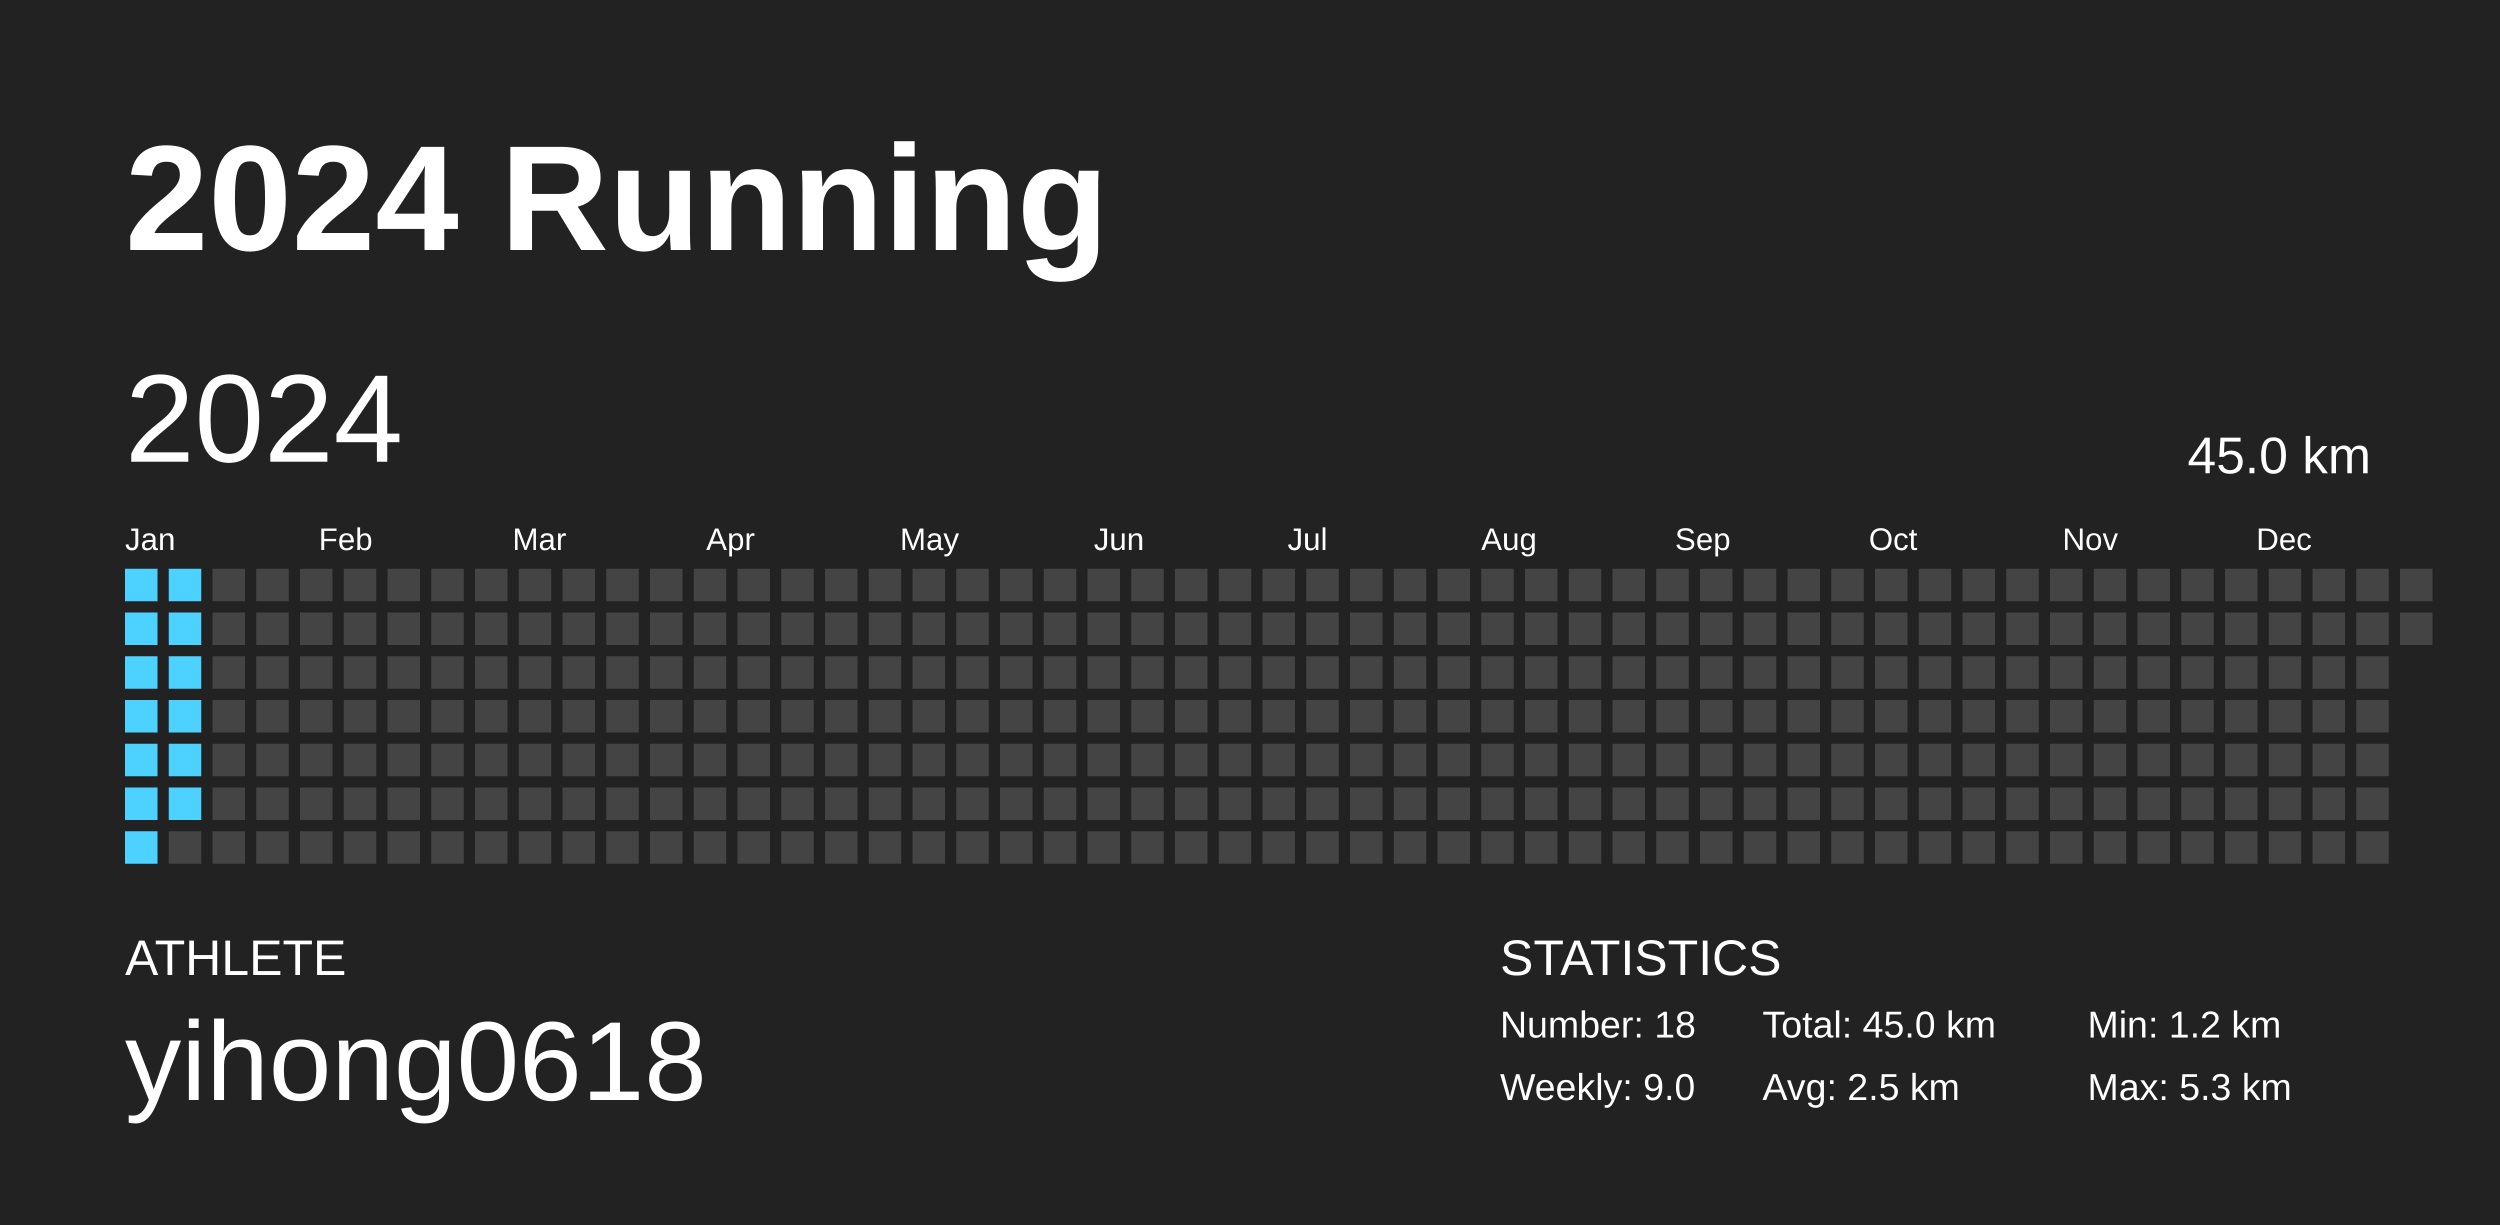
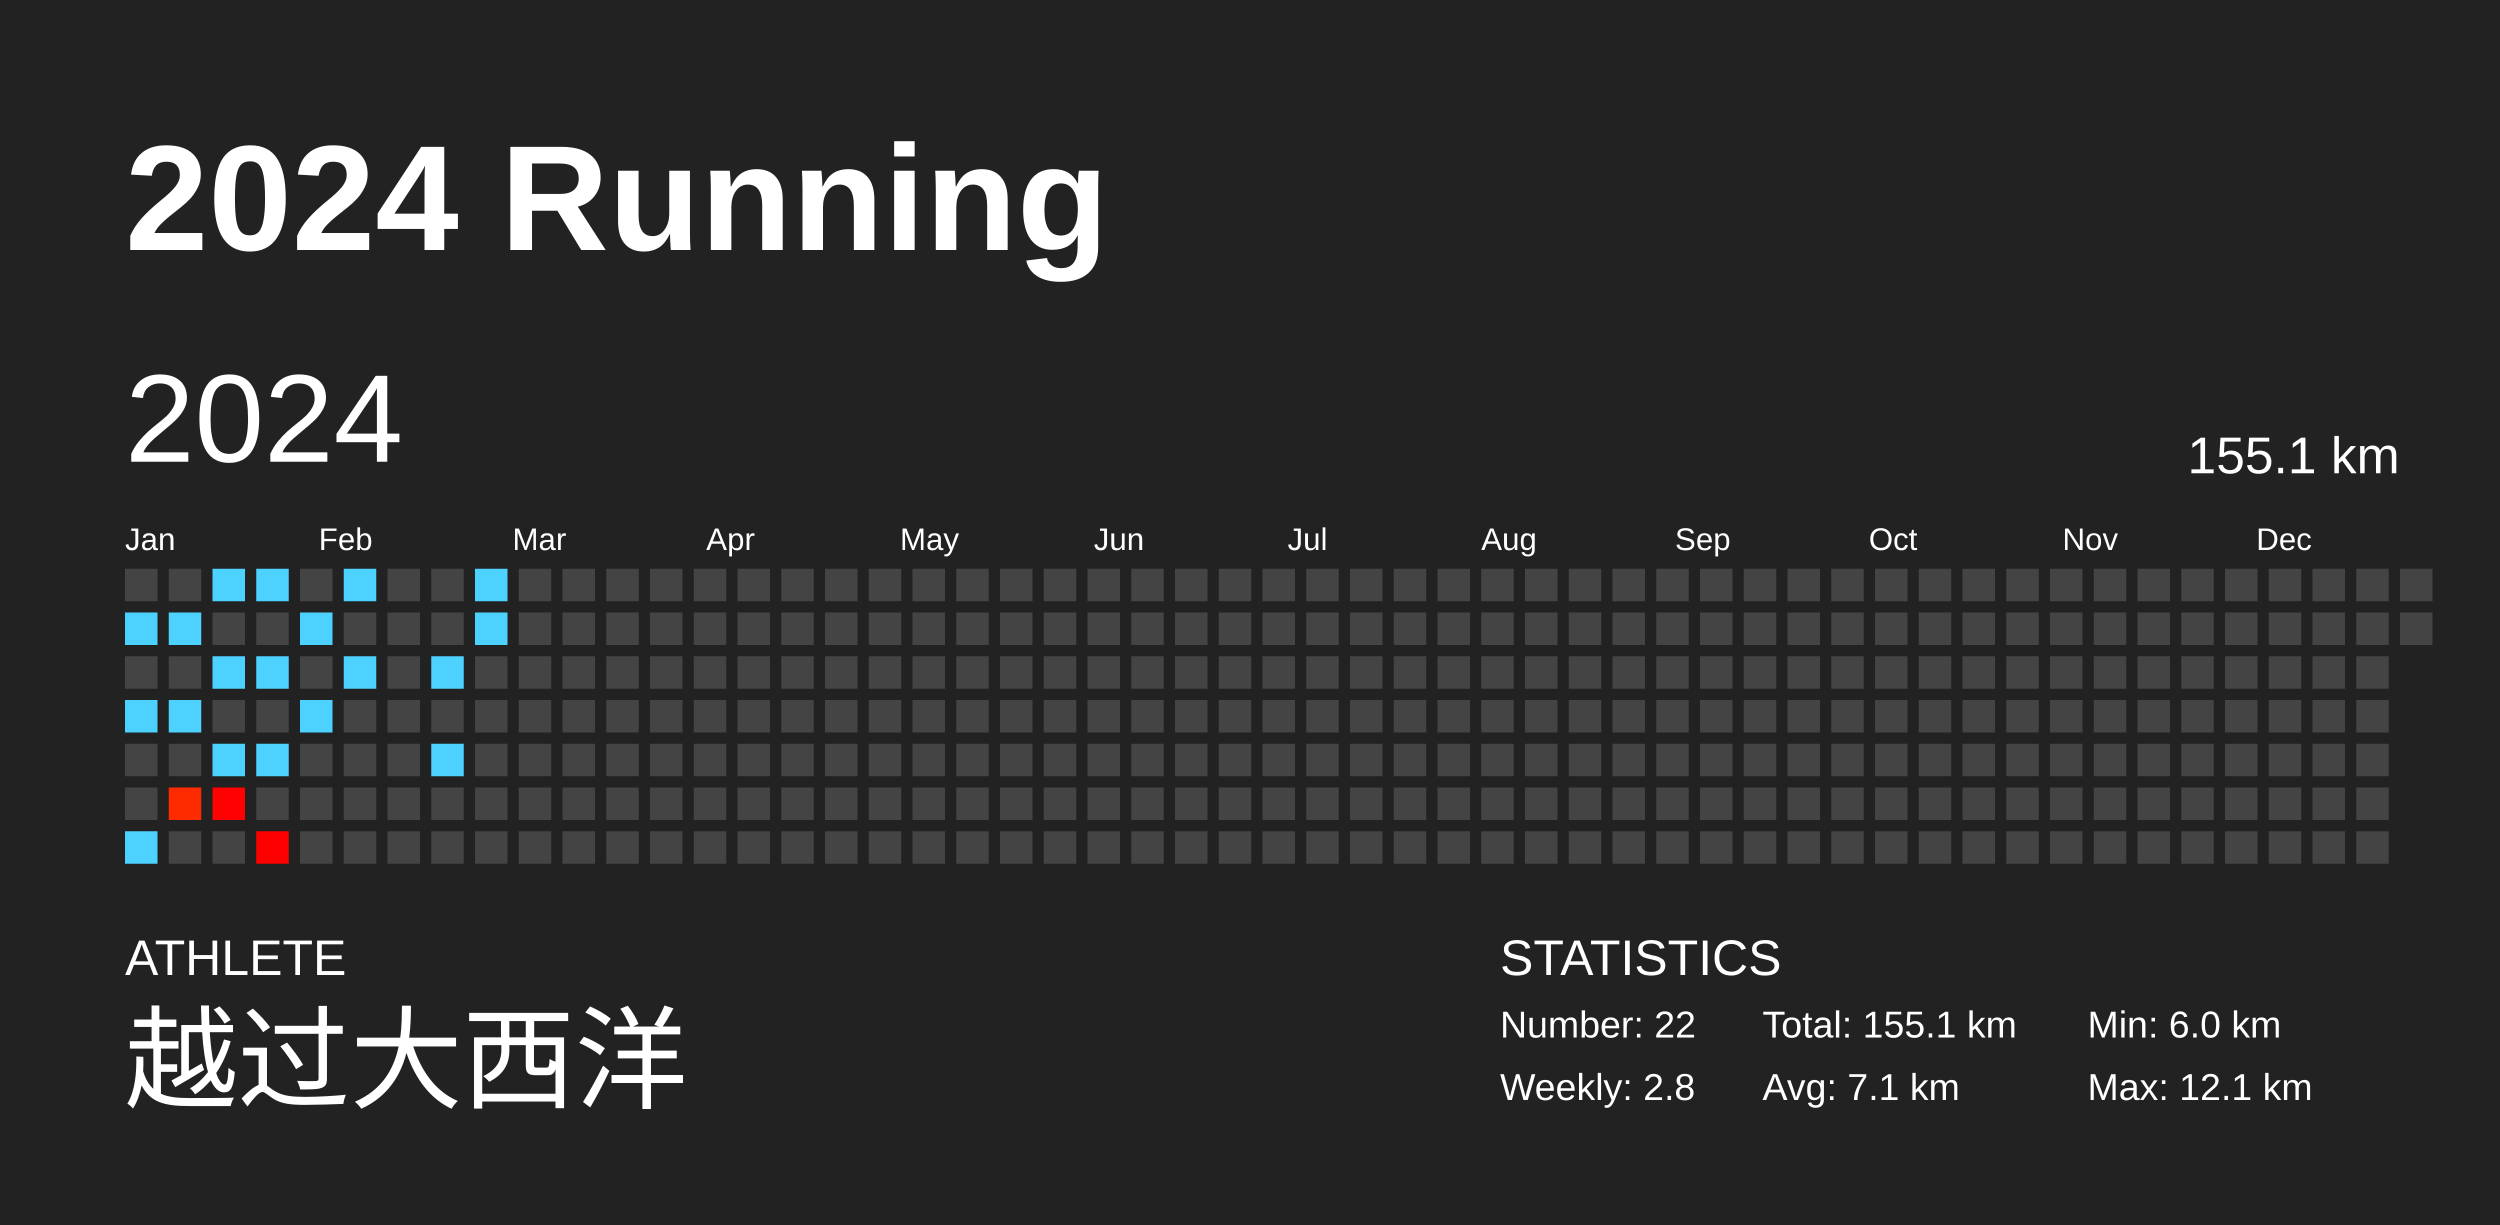
<svg xmlns="http://www.w3.org/2000/svg" baseProfile="full" height="98mm" version="1.1" viewBox="0,0,200,98" width="200mm">
  <defs />
  <rect fill="#222222" height="98" width="200" x="0" y="0" />
  <text fill="#FFFFFF" style="font-size:12px; font-family:Arial; font-weight:bold;" x="10" y="20">2024 Running</text>
  <text fill="#FFFFFF" style="font-size:4px; font-family:Arial" x="10" y="78">ATHLETE</text>
-   <text fill="#FFFFFF" style="font-size:9px; font-family:Arial" x="10" y="88">yihong0618</text>
+   <text fill="#FFFFFF" style="font-size:9px; font-family:Arial" x="10" y="88">越过大西洋</text>
  <text fill="#FFFFFF" style="font-size:4px; font-family:Arial" x="120" y="78">STATISTICS</text>
-   <text fill="#FFFFFF" style="font-size:3px; font-family:Arial" x="120" y="83">Number: 18</text>
-   <text fill="#FFFFFF" style="font-size:3px; font-family:Arial" x="120" y="88">Weekly: 9.0</text>
-   <text fill="#FFFFFF" style="font-size:3px; font-family:Arial" x="141" y="83">Total: 45.0 km</text>
-   <text fill="#FFFFFF" style="font-size:3px; font-family:Arial" x="141" y="88">Avg: 2.5 km</text>
-   <text fill="#FFFFFF" style="font-size:3px; font-family:Arial" x="167" y="83">Min: 1.2 km</text>
-   <text fill="#FFFFFF" style="font-size:3px; font-family:Arial" x="167" y="88">Max: 5.3 km</text>
+   <text fill="#FFFFFF" style="font-size:3px; font-family:Arial" x="120" y="83">Number: 22</text>
+   <text fill="#FFFFFF" style="font-size:3px; font-family:Arial" x="120" y="88">Weekly: 2.8</text>
+   <text fill="#FFFFFF" style="font-size:3px; font-family:Arial" x="141" y="83">Total: 155.1 km</text>
+   <text fill="#FFFFFF" style="font-size:3px; font-family:Arial" x="141" y="88">Avg: 7.1 km</text>
+   <text fill="#FFFFFF" style="font-size:3px; font-family:Arial" x="167" y="83">Min: 6.0 km</text>
+   <text fill="#FFFFFF" style="font-size:3px; font-family:Arial" x="167" y="88">Max: 12.1 km</text>
  <text dominant-baseline="hanging" fill="#FFFFFF" style="font-size:10.0px; font-family:Arial;" x="10" y="30">2024</text>
-   <text dominant-baseline="hanging" fill="#FFFFFF" style="font-size:4.125px; font-family:Arial;" x="175" y="35">45.0 km</text>
+   <text dominant-baseline="hanging" fill="#FFFFFF" style="font-size:4.125px; font-family:Arial;" x="175" y="35">155.1 km</text>
  <text fill="#FFFFFF" style="font-size:2.5px; font-family:Arial" x="10.0" y="44">Jan</text>
  <text fill="#FFFFFF" style="font-size:2.5px; font-family:Arial" x="25.5" y="44">Feb</text>
  <text fill="#FFFFFF" style="font-size:2.5px; font-family:Arial" x="41.0" y="44">Mar</text>
  <text fill="#FFFFFF" style="font-size:2.5px; font-family:Arial" x="56.5" y="44">Apr</text>
  <text fill="#FFFFFF" style="font-size:2.5px; font-family:Arial" x="72.0" y="44">May</text>
  <text fill="#FFFFFF" style="font-size:2.5px; font-family:Arial" x="87.5" y="44">Jun</text>
  <text fill="#FFFFFF" style="font-size:2.5px; font-family:Arial" x="103.0" y="44">Jul</text>
  <text fill="#FFFFFF" style="font-size:2.5px; font-family:Arial" x="118.5" y="44">Aug</text>
  <text fill="#FFFFFF" style="font-size:2.5px; font-family:Arial" x="134.0" y="44">Sep</text>
  <text fill="#FFFFFF" style="font-size:2.5px; font-family:Arial" x="149.5" y="44">Oct</text>
  <text fill="#FFFFFF" style="font-size:2.5px; font-family:Arial" x="165.0" y="44">Nov</text>
  <text fill="#FFFFFF" style="font-size:2.5px; font-family:Arial" x="180.5" y="44">Dec</text>
-   <rect fill="#4dd2ff" height="2.6" width="2.6" x="10.0" y="45.5" />
+   <rect fill="#444444" height="2.6" width="2.6" x="10.0" y="45.5" />
  <rect fill="#4dd2ff" height="2.6" width="2.6" x="10.0" y="49.0" />
-   <rect fill="#4dd2ff" height="2.6" width="2.6" x="10.0" y="52.5" />
+   <rect fill="#444444" height="2.6" width="2.6" x="10.0" y="52.5" />
  <rect fill="#4dd2ff" height="2.6" width="2.6" x="10.0" y="56.0" />
-   <rect fill="#4dd2ff" height="2.6" width="2.6" x="10.0" y="59.5" />
-   <rect fill="#4dd2ff" height="2.6" width="2.6" x="10.0" y="63.0" />
+   <rect fill="#444444" height="2.6" width="2.6" x="10.0" y="59.5" />
+   <rect fill="#444444" height="2.6" width="2.6" x="10.0" y="63.0" />
  <rect fill="#4dd2ff" height="2.6" width="2.6" x="10.0" y="66.5" />
-   <rect fill="#4dd2ff" height="2.6" width="2.6" x="13.5" y="45.5" />
+   <rect fill="#444444" height="2.6" width="2.6" x="13.5" y="45.5" />
  <rect fill="#4dd2ff" height="2.6" width="2.6" x="13.5" y="49.0" />
-   <rect fill="#4dd2ff" height="2.6" width="2.6" x="13.5" y="52.5" />
+   <rect fill="#444444" height="2.6" width="2.6" x="13.5" y="52.5" />
  <rect fill="#4dd2ff" height="2.6" width="2.6" x="13.5" y="56.0" />
-   <rect fill="#4dd2ff" height="2.6" width="2.6" x="13.5" y="59.5" />
-   <rect fill="#4dd2ff" height="2.6" width="2.6" x="13.5" y="63.0" />
+   <rect fill="#444444" height="2.6" width="2.6" x="13.5" y="59.5" />
+   <rect fill="#ff2b00" height="2.6" width="2.6" x="13.5" y="63.0" />
  <rect fill="#444444" height="2.6" width="2.6" x="13.5" y="66.5" />
-   <rect fill="#444444" height="2.6" width="2.6" x="17.0" y="45.5" />
+   <rect fill="#4dd2ff" height="2.6" width="2.6" x="17.0" y="45.5" />
  <rect fill="#444444" height="2.6" width="2.6" x="17.0" y="49.0" />
-   <rect fill="#444444" height="2.6" width="2.6" x="17.0" y="52.5" />
+   <rect fill="#4dd2ff" height="2.6" width="2.6" x="17.0" y="52.5" />
  <rect fill="#444444" height="2.6" width="2.6" x="17.0" y="56.0" />
-   <rect fill="#444444" height="2.6" width="2.6" x="17.0" y="59.5" />
-   <rect fill="#444444" height="2.6" width="2.6" x="17.0" y="63.0" />
+   <rect fill="#4dd2ff" height="2.6" width="2.6" x="17.0" y="59.5" />
+   <rect fill="#ff0100" height="2.6" width="2.6" x="17.0" y="63.0" />
  <rect fill="#444444" height="2.6" width="2.6" x="17.0" y="66.5" />
-   <rect fill="#444444" height="2.6" width="2.6" x="20.5" y="45.5" />
+   <rect fill="#4dd2ff" height="2.6" width="2.6" x="20.5" y="45.5" />
  <rect fill="#444444" height="2.6" width="2.6" x="20.5" y="49.0" />
-   <rect fill="#444444" height="2.6" width="2.6" x="20.5" y="52.5" />
+   <rect fill="#4dd2ff" height="2.6" width="2.6" x="20.5" y="52.5" />
  <rect fill="#444444" height="2.6" width="2.6" x="20.5" y="56.0" />
-   <rect fill="#444444" height="2.6" width="2.6" x="20.5" y="59.5" />
+   <rect fill="#4dd2ff" height="2.6" width="2.6" x="20.5" y="59.5" />
  <rect fill="#444444" height="2.6" width="2.6" x="20.5" y="63.0" />
-   <rect fill="#444444" height="2.6" width="2.6" x="20.5" y="66.5" />
+   <rect fill="#ff0000" height="2.6" width="2.6" x="20.5" y="66.5" />
  <rect fill="#444444" height="2.6" width="2.6" x="24.0" y="45.5" />
-   <rect fill="#444444" height="2.6" width="2.6" x="24.0" y="49.0" />
+   <rect fill="#4dd2ff" height="2.6" width="2.6" x="24.0" y="49.0" />
  <rect fill="#444444" height="2.6" width="2.6" x="24.0" y="52.5" />
-   <rect fill="#444444" height="2.6" width="2.6" x="24.0" y="56.0" />
+   <rect fill="#4dd2ff" height="2.6" width="2.6" x="24.0" y="56.0" />
  <rect fill="#444444" height="2.6" width="2.6" x="24.0" y="59.5" />
  <rect fill="#444444" height="2.6" width="2.6" x="24.0" y="63.0" />
  <rect fill="#444444" height="2.6" width="2.6" x="24.0" y="66.5" />
-   <rect fill="#444444" height="2.6" width="2.6" x="27.5" y="45.5" />
+   <rect fill="#4dd2ff" height="2.6" width="2.6" x="27.5" y="45.5" />
  <rect fill="#444444" height="2.6" width="2.6" x="27.5" y="49.0" />
-   <rect fill="#444444" height="2.6" width="2.6" x="27.5" y="52.5" />
+   <rect fill="#4dd2ff" height="2.6" width="2.6" x="27.5" y="52.5" />
  <rect fill="#444444" height="2.6" width="2.6" x="27.5" y="56.0" />
  <rect fill="#444444" height="2.6" width="2.6" x="27.5" y="59.5" />
  <rect fill="#444444" height="2.6" width="2.6" x="27.5" y="63.0" />
  <rect fill="#444444" height="2.6" width="2.6" x="27.5" y="66.5" />
  <rect fill="#444444" height="2.6" width="2.6" x="31.0" y="45.5" />
  <rect fill="#444444" height="2.6" width="2.6" x="31.0" y="49.0" />
  <rect fill="#444444" height="2.6" width="2.6" x="31.0" y="52.5" />
  <rect fill="#444444" height="2.6" width="2.6" x="31.0" y="56.0" />
  <rect fill="#444444" height="2.6" width="2.6" x="31.0" y="59.5" />
  <rect fill="#444444" height="2.6" width="2.6" x="31.0" y="63.0" />
  <rect fill="#444444" height="2.6" width="2.6" x="31.0" y="66.5" />
  <rect fill="#444444" height="2.6" width="2.6" x="34.5" y="45.5" />
  <rect fill="#444444" height="2.6" width="2.6" x="34.5" y="49.0" />
-   <rect fill="#444444" height="2.6" width="2.6" x="34.5" y="52.5" />
+   <rect fill="#4dd2ff" height="2.6" width="2.6" x="34.5" y="52.5" />
  <rect fill="#444444" height="2.6" width="2.6" x="34.5" y="56.0" />
-   <rect fill="#444444" height="2.6" width="2.6" x="34.5" y="59.5" />
+   <rect fill="#4dd2ff" height="2.6" width="2.6" x="34.5" y="59.5" />
  <rect fill="#444444" height="2.6" width="2.6" x="34.5" y="63.0" />
  <rect fill="#444444" height="2.6" width="2.6" x="34.5" y="66.5" />
-   <rect fill="#444444" height="2.6" width="2.6" x="38.0" y="45.5" />
-   <rect fill="#444444" height="2.6" width="2.6" x="38.0" y="49.0" />
+   <rect fill="#4dd2ff" height="2.6" width="2.6" x="38.0" y="45.5" />
+   <rect fill="#4dd2ff" height="2.6" width="2.6" x="38.0" y="49.0" />
  <rect fill="#444444" height="2.6" width="2.6" x="38.0" y="52.5" />
  <rect fill="#444444" height="2.6" width="2.6" x="38.0" y="56.0" />
  <rect fill="#444444" height="2.6" width="2.6" x="38.0" y="59.5" />
  <rect fill="#444444" height="2.6" width="2.6" x="38.0" y="63.0" />
  <rect fill="#444444" height="2.6" width="2.6" x="38.0" y="66.5" />
  <rect fill="#444444" height="2.6" width="2.6" x="41.5" y="45.5" />
  <rect fill="#444444" height="2.6" width="2.6" x="41.5" y="49.0" />
  <rect fill="#444444" height="2.6" width="2.6" x="41.5" y="52.5" />
  <rect fill="#444444" height="2.6" width="2.6" x="41.5" y="56.0" />
  <rect fill="#444444" height="2.6" width="2.6" x="41.5" y="59.5" />
  <rect fill="#444444" height="2.6" width="2.6" x="41.5" y="63.0" />
  <rect fill="#444444" height="2.6" width="2.6" x="41.5" y="66.5" />
  <rect fill="#444444" height="2.6" width="2.6" x="45.0" y="45.5" />
  <rect fill="#444444" height="2.6" width="2.6" x="45.0" y="49.0" />
  <rect fill="#444444" height="2.6" width="2.6" x="45.0" y="52.5" />
  <rect fill="#444444" height="2.6" width="2.6" x="45.0" y="56.0" />
  <rect fill="#444444" height="2.6" width="2.6" x="45.0" y="59.5" />
  <rect fill="#444444" height="2.6" width="2.6" x="45.0" y="63.0" />
  <rect fill="#444444" height="2.6" width="2.6" x="45.0" y="66.5" />
  <rect fill="#444444" height="2.6" width="2.6" x="48.5" y="45.5" />
  <rect fill="#444444" height="2.6" width="2.6" x="48.5" y="49.0" />
  <rect fill="#444444" height="2.6" width="2.6" x="48.5" y="52.5" />
  <rect fill="#444444" height="2.6" width="2.6" x="48.5" y="56.0" />
  <rect fill="#444444" height="2.6" width="2.6" x="48.5" y="59.5" />
  <rect fill="#444444" height="2.6" width="2.6" x="48.5" y="63.0" />
  <rect fill="#444444" height="2.6" width="2.6" x="48.5" y="66.5" />
  <rect fill="#444444" height="2.6" width="2.6" x="52.0" y="45.5" />
  <rect fill="#444444" height="2.6" width="2.6" x="52.0" y="49.0" />
  <rect fill="#444444" height="2.6" width="2.6" x="52.0" y="52.5" />
  <rect fill="#444444" height="2.6" width="2.6" x="52.0" y="56.0" />
  <rect fill="#444444" height="2.6" width="2.6" x="52.0" y="59.5" />
  <rect fill="#444444" height="2.6" width="2.6" x="52.0" y="63.0" />
  <rect fill="#444444" height="2.6" width="2.6" x="52.0" y="66.5" />
  <rect fill="#444444" height="2.6" width="2.6" x="55.5" y="45.5" />
  <rect fill="#444444" height="2.6" width="2.6" x="55.5" y="49.0" />
  <rect fill="#444444" height="2.6" width="2.6" x="55.5" y="52.5" />
  <rect fill="#444444" height="2.6" width="2.6" x="55.5" y="56.0" />
  <rect fill="#444444" height="2.6" width="2.6" x="55.5" y="59.5" />
  <rect fill="#444444" height="2.6" width="2.6" x="55.5" y="63.0" />
  <rect fill="#444444" height="2.6" width="2.6" x="55.5" y="66.5" />
  <rect fill="#444444" height="2.6" width="2.6" x="59.0" y="45.5" />
  <rect fill="#444444" height="2.6" width="2.6" x="59.0" y="49.0" />
  <rect fill="#444444" height="2.6" width="2.6" x="59.0" y="52.5" />
  <rect fill="#444444" height="2.6" width="2.6" x="59.0" y="56.0" />
  <rect fill="#444444" height="2.6" width="2.6" x="59.0" y="59.5" />
  <rect fill="#444444" height="2.6" width="2.6" x="59.0" y="63.0" />
  <rect fill="#444444" height="2.6" width="2.6" x="59.0" y="66.5" />
  <rect fill="#444444" height="2.6" width="2.6" x="62.5" y="45.5" />
  <rect fill="#444444" height="2.6" width="2.6" x="62.5" y="49.0" />
  <rect fill="#444444" height="2.6" width="2.6" x="62.5" y="52.5" />
  <rect fill="#444444" height="2.6" width="2.6" x="62.5" y="56.0" />
  <rect fill="#444444" height="2.6" width="2.6" x="62.5" y="59.5" />
  <rect fill="#444444" height="2.6" width="2.6" x="62.5" y="63.0" />
  <rect fill="#444444" height="2.6" width="2.6" x="62.5" y="66.5" />
  <rect fill="#444444" height="2.6" width="2.6" x="66.0" y="45.5" />
  <rect fill="#444444" height="2.6" width="2.6" x="66.0" y="49.0" />
  <rect fill="#444444" height="2.6" width="2.6" x="66.0" y="52.5" />
  <rect fill="#444444" height="2.6" width="2.6" x="66.0" y="56.0" />
  <rect fill="#444444" height="2.6" width="2.6" x="66.0" y="59.5" />
  <rect fill="#444444" height="2.6" width="2.6" x="66.0" y="63.0" />
  <rect fill="#444444" height="2.6" width="2.6" x="66.0" y="66.5" />
  <rect fill="#444444" height="2.6" width="2.6" x="69.5" y="45.5" />
  <rect fill="#444444" height="2.6" width="2.6" x="69.5" y="49.0" />
  <rect fill="#444444" height="2.6" width="2.6" x="69.5" y="52.5" />
  <rect fill="#444444" height="2.6" width="2.6" x="69.5" y="56.0" />
  <rect fill="#444444" height="2.6" width="2.6" x="69.5" y="59.5" />
  <rect fill="#444444" height="2.6" width="2.6" x="69.5" y="63.0" />
  <rect fill="#444444" height="2.6" width="2.6" x="69.5" y="66.5" />
  <rect fill="#444444" height="2.6" width="2.6" x="73.0" y="45.5" />
  <rect fill="#444444" height="2.6" width="2.6" x="73.0" y="49.0" />
  <rect fill="#444444" height="2.6" width="2.6" x="73.0" y="52.5" />
  <rect fill="#444444" height="2.6" width="2.6" x="73.0" y="56.0" />
  <rect fill="#444444" height="2.6" width="2.6" x="73.0" y="59.5" />
  <rect fill="#444444" height="2.6" width="2.6" x="73.0" y="63.0" />
  <rect fill="#444444" height="2.6" width="2.6" x="73.0" y="66.5" />
  <rect fill="#444444" height="2.6" width="2.6" x="76.5" y="45.5" />
  <rect fill="#444444" height="2.6" width="2.6" x="76.5" y="49.0" />
  <rect fill="#444444" height="2.6" width="2.6" x="76.5" y="52.5" />
  <rect fill="#444444" height="2.6" width="2.6" x="76.5" y="56.0" />
  <rect fill="#444444" height="2.6" width="2.6" x="76.5" y="59.5" />
  <rect fill="#444444" height="2.6" width="2.6" x="76.5" y="63.0" />
  <rect fill="#444444" height="2.6" width="2.6" x="76.5" y="66.5" />
  <rect fill="#444444" height="2.6" width="2.6" x="80.0" y="45.5" />
  <rect fill="#444444" height="2.6" width="2.6" x="80.0" y="49.0" />
  <rect fill="#444444" height="2.6" width="2.6" x="80.0" y="52.5" />
  <rect fill="#444444" height="2.6" width="2.6" x="80.0" y="56.0" />
  <rect fill="#444444" height="2.6" width="2.6" x="80.0" y="59.5" />
  <rect fill="#444444" height="2.6" width="2.6" x="80.0" y="63.0" />
  <rect fill="#444444" height="2.6" width="2.6" x="80.0" y="66.5" />
  <rect fill="#444444" height="2.6" width="2.6" x="83.5" y="45.5" />
  <rect fill="#444444" height="2.6" width="2.6" x="83.5" y="49.0" />
  <rect fill="#444444" height="2.6" width="2.6" x="83.5" y="52.5" />
  <rect fill="#444444" height="2.6" width="2.6" x="83.5" y="56.0" />
  <rect fill="#444444" height="2.6" width="2.6" x="83.5" y="59.5" />
  <rect fill="#444444" height="2.6" width="2.6" x="83.5" y="63.0" />
  <rect fill="#444444" height="2.6" width="2.6" x="83.5" y="66.5" />
  <rect fill="#444444" height="2.6" width="2.6" x="87.0" y="45.5" />
  <rect fill="#444444" height="2.6" width="2.6" x="87.0" y="49.0" />
  <rect fill="#444444" height="2.6" width="2.6" x="87.0" y="52.5" />
  <rect fill="#444444" height="2.6" width="2.6" x="87.0" y="56.0" />
  <rect fill="#444444" height="2.6" width="2.6" x="87.0" y="59.5" />
  <rect fill="#444444" height="2.6" width="2.6" x="87.0" y="63.0" />
  <rect fill="#444444" height="2.6" width="2.6" x="87.0" y="66.5" />
  <rect fill="#444444" height="2.6" width="2.6" x="90.5" y="45.5" />
  <rect fill="#444444" height="2.6" width="2.6" x="90.5" y="49.0" />
  <rect fill="#444444" height="2.6" width="2.6" x="90.5" y="52.5" />
  <rect fill="#444444" height="2.6" width="2.6" x="90.5" y="56.0" />
  <rect fill="#444444" height="2.6" width="2.6" x="90.5" y="59.5" />
  <rect fill="#444444" height="2.6" width="2.6" x="90.5" y="63.0" />
  <rect fill="#444444" height="2.6" width="2.6" x="90.5" y="66.5" />
  <rect fill="#444444" height="2.6" width="2.6" x="94.0" y="45.5" />
  <rect fill="#444444" height="2.6" width="2.6" x="94.0" y="49.0" />
  <rect fill="#444444" height="2.6" width="2.6" x="94.0" y="52.5" />
  <rect fill="#444444" height="2.6" width="2.6" x="94.0" y="56.0" />
  <rect fill="#444444" height="2.6" width="2.6" x="94.0" y="59.5" />
  <rect fill="#444444" height="2.6" width="2.6" x="94.0" y="63.0" />
  <rect fill="#444444" height="2.6" width="2.6" x="94.0" y="66.5" />
  <rect fill="#444444" height="2.6" width="2.6" x="97.5" y="45.5" />
  <rect fill="#444444" height="2.6" width="2.6" x="97.5" y="49.0" />
  <rect fill="#444444" height="2.6" width="2.6" x="97.5" y="52.5" />
  <rect fill="#444444" height="2.6" width="2.6" x="97.5" y="56.0" />
  <rect fill="#444444" height="2.6" width="2.6" x="97.5" y="59.5" />
  <rect fill="#444444" height="2.6" width="2.6" x="97.5" y="63.0" />
  <rect fill="#444444" height="2.6" width="2.6" x="97.5" y="66.5" />
  <rect fill="#444444" height="2.6" width="2.6" x="101.0" y="45.5" />
  <rect fill="#444444" height="2.6" width="2.6" x="101.0" y="49.0" />
  <rect fill="#444444" height="2.6" width="2.6" x="101.0" y="52.5" />
  <rect fill="#444444" height="2.6" width="2.6" x="101.0" y="56.0" />
  <rect fill="#444444" height="2.6" width="2.6" x="101.0" y="59.5" />
  <rect fill="#444444" height="2.6" width="2.6" x="101.0" y="63.0" />
  <rect fill="#444444" height="2.6" width="2.6" x="101.0" y="66.5" />
  <rect fill="#444444" height="2.6" width="2.6" x="104.5" y="45.5" />
  <rect fill="#444444" height="2.6" width="2.6" x="104.5" y="49.0" />
  <rect fill="#444444" height="2.6" width="2.6" x="104.5" y="52.5" />
  <rect fill="#444444" height="2.6" width="2.6" x="104.5" y="56.0" />
  <rect fill="#444444" height="2.6" width="2.6" x="104.5" y="59.5" />
  <rect fill="#444444" height="2.6" width="2.6" x="104.5" y="63.0" />
  <rect fill="#444444" height="2.6" width="2.6" x="104.5" y="66.5" />
  <rect fill="#444444" height="2.6" width="2.6" x="108.0" y="45.5" />
  <rect fill="#444444" height="2.6" width="2.6" x="108.0" y="49.0" />
  <rect fill="#444444" height="2.6" width="2.6" x="108.0" y="52.5" />
  <rect fill="#444444" height="2.6" width="2.6" x="108.0" y="56.0" />
  <rect fill="#444444" height="2.6" width="2.6" x="108.0" y="59.5" />
  <rect fill="#444444" height="2.6" width="2.6" x="108.0" y="63.0" />
  <rect fill="#444444" height="2.6" width="2.6" x="108.0" y="66.5" />
  <rect fill="#444444" height="2.6" width="2.6" x="111.5" y="45.5" />
  <rect fill="#444444" height="2.6" width="2.6" x="111.5" y="49.0" />
  <rect fill="#444444" height="2.6" width="2.6" x="111.5" y="52.5" />
  <rect fill="#444444" height="2.6" width="2.6" x="111.5" y="56.0" />
  <rect fill="#444444" height="2.6" width="2.6" x="111.5" y="59.5" />
  <rect fill="#444444" height="2.6" width="2.6" x="111.5" y="63.0" />
  <rect fill="#444444" height="2.6" width="2.6" x="111.5" y="66.5" />
  <rect fill="#444444" height="2.6" width="2.6" x="115.0" y="45.5" />
  <rect fill="#444444" height="2.6" width="2.6" x="115.0" y="49.0" />
  <rect fill="#444444" height="2.6" width="2.6" x="115.0" y="52.5" />
  <rect fill="#444444" height="2.6" width="2.6" x="115.0" y="56.0" />
  <rect fill="#444444" height="2.6" width="2.6" x="115.0" y="59.5" />
  <rect fill="#444444" height="2.6" width="2.6" x="115.0" y="63.0" />
  <rect fill="#444444" height="2.6" width="2.6" x="115.0" y="66.5" />
  <rect fill="#444444" height="2.6" width="2.6" x="118.5" y="45.5" />
  <rect fill="#444444" height="2.6" width="2.6" x="118.5" y="49.0" />
  <rect fill="#444444" height="2.6" width="2.6" x="118.5" y="52.5" />
  <rect fill="#444444" height="2.6" width="2.6" x="118.5" y="56.0" />
  <rect fill="#444444" height="2.6" width="2.6" x="118.5" y="59.5" />
  <rect fill="#444444" height="2.6" width="2.6" x="118.5" y="63.0" />
  <rect fill="#444444" height="2.6" width="2.6" x="118.5" y="66.5" />
  <rect fill="#444444" height="2.6" width="2.6" x="122.0" y="45.5" />
  <rect fill="#444444" height="2.6" width="2.6" x="122.0" y="49.0" />
  <rect fill="#444444" height="2.6" width="2.6" x="122.0" y="52.5" />
  <rect fill="#444444" height="2.6" width="2.6" x="122.0" y="56.0" />
  <rect fill="#444444" height="2.6" width="2.6" x="122.0" y="59.5" />
  <rect fill="#444444" height="2.6" width="2.6" x="122.0" y="63.0" />
  <rect fill="#444444" height="2.6" width="2.6" x="122.0" y="66.5" />
  <rect fill="#444444" height="2.6" width="2.6" x="125.5" y="45.5" />
  <rect fill="#444444" height="2.6" width="2.6" x="125.5" y="49.0" />
  <rect fill="#444444" height="2.6" width="2.6" x="125.5" y="52.5" />
  <rect fill="#444444" height="2.6" width="2.6" x="125.5" y="56.0" />
  <rect fill="#444444" height="2.6" width="2.6" x="125.5" y="59.5" />
  <rect fill="#444444" height="2.6" width="2.6" x="125.5" y="63.0" />
  <rect fill="#444444" height="2.6" width="2.6" x="125.5" y="66.5" />
  <rect fill="#444444" height="2.6" width="2.6" x="129.0" y="45.5" />
  <rect fill="#444444" height="2.6" width="2.6" x="129.0" y="49.0" />
  <rect fill="#444444" height="2.6" width="2.6" x="129.0" y="52.5" />
  <rect fill="#444444" height="2.6" width="2.6" x="129.0" y="56.0" />
  <rect fill="#444444" height="2.6" width="2.6" x="129.0" y="59.5" />
  <rect fill="#444444" height="2.6" width="2.6" x="129.0" y="63.0" />
  <rect fill="#444444" height="2.6" width="2.6" x="129.0" y="66.5" />
  <rect fill="#444444" height="2.6" width="2.6" x="132.5" y="45.5" />
  <rect fill="#444444" height="2.6" width="2.6" x="132.5" y="49.0" />
  <rect fill="#444444" height="2.6" width="2.6" x="132.5" y="52.5" />
  <rect fill="#444444" height="2.6" width="2.6" x="132.5" y="56.0" />
  <rect fill="#444444" height="2.6" width="2.6" x="132.5" y="59.5" />
  <rect fill="#444444" height="2.6" width="2.6" x="132.5" y="63.0" />
  <rect fill="#444444" height="2.6" width="2.6" x="132.5" y="66.5" />
  <rect fill="#444444" height="2.6" width="2.6" x="136.0" y="45.5" />
  <rect fill="#444444" height="2.6" width="2.6" x="136.0" y="49.0" />
  <rect fill="#444444" height="2.6" width="2.6" x="136.0" y="52.5" />
  <rect fill="#444444" height="2.6" width="2.6" x="136.0" y="56.0" />
  <rect fill="#444444" height="2.6" width="2.6" x="136.0" y="59.5" />
  <rect fill="#444444" height="2.6" width="2.6" x="136.0" y="63.0" />
  <rect fill="#444444" height="2.6" width="2.6" x="136.0" y="66.5" />
  <rect fill="#444444" height="2.6" width="2.6" x="139.5" y="45.5" />
  <rect fill="#444444" height="2.6" width="2.6" x="139.5" y="49.0" />
  <rect fill="#444444" height="2.6" width="2.6" x="139.5" y="52.5" />
  <rect fill="#444444" height="2.6" width="2.6" x="139.5" y="56.0" />
  <rect fill="#444444" height="2.6" width="2.6" x="139.5" y="59.5" />
  <rect fill="#444444" height="2.6" width="2.6" x="139.5" y="63.0" />
  <rect fill="#444444" height="2.6" width="2.6" x="139.5" y="66.5" />
  <rect fill="#444444" height="2.6" width="2.6" x="143.0" y="45.5" />
  <rect fill="#444444" height="2.6" width="2.6" x="143.0" y="49.0" />
  <rect fill="#444444" height="2.6" width="2.6" x="143.0" y="52.5" />
  <rect fill="#444444" height="2.6" width="2.6" x="143.0" y="56.0" />
  <rect fill="#444444" height="2.6" width="2.6" x="143.0" y="59.5" />
  <rect fill="#444444" height="2.6" width="2.6" x="143.0" y="63.0" />
  <rect fill="#444444" height="2.6" width="2.6" x="143.0" y="66.5" />
  <rect fill="#444444" height="2.6" width="2.6" x="146.5" y="45.5" />
  <rect fill="#444444" height="2.6" width="2.6" x="146.5" y="49.0" />
  <rect fill="#444444" height="2.6" width="2.6" x="146.5" y="52.5" />
  <rect fill="#444444" height="2.6" width="2.6" x="146.5" y="56.0" />
  <rect fill="#444444" height="2.6" width="2.6" x="146.5" y="59.5" />
  <rect fill="#444444" height="2.6" width="2.6" x="146.5" y="63.0" />
  <rect fill="#444444" height="2.6" width="2.6" x="146.5" y="66.5" />
  <rect fill="#444444" height="2.6" width="2.6" x="150.0" y="45.5" />
  <rect fill="#444444" height="2.6" width="2.6" x="150.0" y="49.0" />
  <rect fill="#444444" height="2.6" width="2.6" x="150.0" y="52.5" />
  <rect fill="#444444" height="2.6" width="2.6" x="150.0" y="56.0" />
  <rect fill="#444444" height="2.6" width="2.6" x="150.0" y="59.5" />
  <rect fill="#444444" height="2.6" width="2.6" x="150.0" y="63.0" />
  <rect fill="#444444" height="2.6" width="2.6" x="150.0" y="66.5" />
  <rect fill="#444444" height="2.6" width="2.6" x="153.5" y="45.5" />
  <rect fill="#444444" height="2.6" width="2.6" x="153.5" y="49.0" />
  <rect fill="#444444" height="2.6" width="2.6" x="153.5" y="52.5" />
  <rect fill="#444444" height="2.6" width="2.6" x="153.5" y="56.0" />
  <rect fill="#444444" height="2.6" width="2.6" x="153.5" y="59.5" />
  <rect fill="#444444" height="2.6" width="2.6" x="153.5" y="63.0" />
  <rect fill="#444444" height="2.6" width="2.6" x="153.5" y="66.5" />
  <rect fill="#444444" height="2.6" width="2.6" x="157.0" y="45.5" />
  <rect fill="#444444" height="2.6" width="2.6" x="157.0" y="49.0" />
  <rect fill="#444444" height="2.6" width="2.6" x="157.0" y="52.5" />
  <rect fill="#444444" height="2.6" width="2.6" x="157.0" y="56.0" />
  <rect fill="#444444" height="2.6" width="2.6" x="157.0" y="59.5" />
  <rect fill="#444444" height="2.6" width="2.6" x="157.0" y="63.0" />
  <rect fill="#444444" height="2.6" width="2.6" x="157.0" y="66.5" />
  <rect fill="#444444" height="2.6" width="2.6" x="160.5" y="45.5" />
  <rect fill="#444444" height="2.6" width="2.6" x="160.5" y="49.0" />
  <rect fill="#444444" height="2.6" width="2.6" x="160.5" y="52.5" />
  <rect fill="#444444" height="2.6" width="2.6" x="160.5" y="56.0" />
  <rect fill="#444444" height="2.6" width="2.6" x="160.5" y="59.5" />
  <rect fill="#444444" height="2.6" width="2.6" x="160.5" y="63.0" />
  <rect fill="#444444" height="2.6" width="2.6" x="160.5" y="66.5" />
  <rect fill="#444444" height="2.6" width="2.6" x="164.0" y="45.5" />
  <rect fill="#444444" height="2.6" width="2.6" x="164.0" y="49.0" />
  <rect fill="#444444" height="2.6" width="2.6" x="164.0" y="52.5" />
  <rect fill="#444444" height="2.6" width="2.6" x="164.0" y="56.0" />
  <rect fill="#444444" height="2.6" width="2.6" x="164.0" y="59.5" />
  <rect fill="#444444" height="2.6" width="2.6" x="164.0" y="63.0" />
  <rect fill="#444444" height="2.6" width="2.6" x="164.0" y="66.5" />
  <rect fill="#444444" height="2.6" width="2.6" x="167.5" y="45.5" />
  <rect fill="#444444" height="2.6" width="2.6" x="167.5" y="49.0" />
  <rect fill="#444444" height="2.6" width="2.6" x="167.5" y="52.5" />
  <rect fill="#444444" height="2.6" width="2.6" x="167.5" y="56.0" />
  <rect fill="#444444" height="2.6" width="2.6" x="167.5" y="59.5" />
  <rect fill="#444444" height="2.6" width="2.6" x="167.5" y="63.0" />
  <rect fill="#444444" height="2.6" width="2.6" x="167.5" y="66.5" />
  <rect fill="#444444" height="2.6" width="2.6" x="171.0" y="45.5" />
  <rect fill="#444444" height="2.6" width="2.6" x="171.0" y="49.0" />
  <rect fill="#444444" height="2.6" width="2.6" x="171.0" y="52.5" />
  <rect fill="#444444" height="2.6" width="2.6" x="171.0" y="56.0" />
  <rect fill="#444444" height="2.6" width="2.6" x="171.0" y="59.5" />
  <rect fill="#444444" height="2.6" width="2.6" x="171.0" y="63.0" />
  <rect fill="#444444" height="2.6" width="2.6" x="171.0" y="66.5" />
  <rect fill="#444444" height="2.6" width="2.6" x="174.5" y="45.5" />
  <rect fill="#444444" height="2.6" width="2.6" x="174.5" y="49.0" />
  <rect fill="#444444" height="2.6" width="2.6" x="174.5" y="52.5" />
  <rect fill="#444444" height="2.6" width="2.6" x="174.5" y="56.0" />
  <rect fill="#444444" height="2.6" width="2.6" x="174.5" y="59.5" />
  <rect fill="#444444" height="2.6" width="2.6" x="174.5" y="63.0" />
  <rect fill="#444444" height="2.6" width="2.6" x="174.5" y="66.5" />
  <rect fill="#444444" height="2.6" width="2.6" x="178.0" y="45.5" />
  <rect fill="#444444" height="2.6" width="2.6" x="178.0" y="49.0" />
  <rect fill="#444444" height="2.6" width="2.6" x="178.0" y="52.5" />
  <rect fill="#444444" height="2.6" width="2.6" x="178.0" y="56.0" />
  <rect fill="#444444" height="2.6" width="2.6" x="178.0" y="59.5" />
  <rect fill="#444444" height="2.6" width="2.6" x="178.0" y="63.0" />
  <rect fill="#444444" height="2.6" width="2.6" x="178.0" y="66.5" />
  <rect fill="#444444" height="2.6" width="2.6" x="181.5" y="45.5" />
  <rect fill="#444444" height="2.6" width="2.6" x="181.5" y="49.0" />
  <rect fill="#444444" height="2.6" width="2.6" x="181.5" y="52.5" />
  <rect fill="#444444" height="2.6" width="2.6" x="181.5" y="56.0" />
  <rect fill="#444444" height="2.6" width="2.6" x="181.5" y="59.5" />
  <rect fill="#444444" height="2.6" width="2.6" x="181.5" y="63.0" />
  <rect fill="#444444" height="2.6" width="2.6" x="181.5" y="66.5" />
  <rect fill="#444444" height="2.6" width="2.6" x="185.0" y="45.5" />
  <rect fill="#444444" height="2.6" width="2.6" x="185.0" y="49.0" />
  <rect fill="#444444" height="2.6" width="2.6" x="185.0" y="52.5" />
  <rect fill="#444444" height="2.6" width="2.6" x="185.0" y="56.0" />
  <rect fill="#444444" height="2.6" width="2.6" x="185.0" y="59.5" />
  <rect fill="#444444" height="2.6" width="2.6" x="185.0" y="63.0" />
  <rect fill="#444444" height="2.6" width="2.6" x="185.0" y="66.5" />
  <rect fill="#444444" height="2.6" width="2.6" x="188.5" y="45.5" />
  <rect fill="#444444" height="2.6" width="2.6" x="188.5" y="49.0" />
  <rect fill="#444444" height="2.6" width="2.6" x="188.5" y="52.5" />
  <rect fill="#444444" height="2.6" width="2.6" x="188.5" y="56.0" />
  <rect fill="#444444" height="2.6" width="2.6" x="188.5" y="59.5" />
  <rect fill="#444444" height="2.6" width="2.6" x="188.5" y="63.0" />
  <rect fill="#444444" height="2.6" width="2.6" x="188.5" y="66.5" />
  <rect fill="#444444" height="2.6" width="2.6" x="192.0" y="45.5" />
  <rect fill="#444444" height="2.6" width="2.6" x="192.0" y="49.0" />
</svg>
